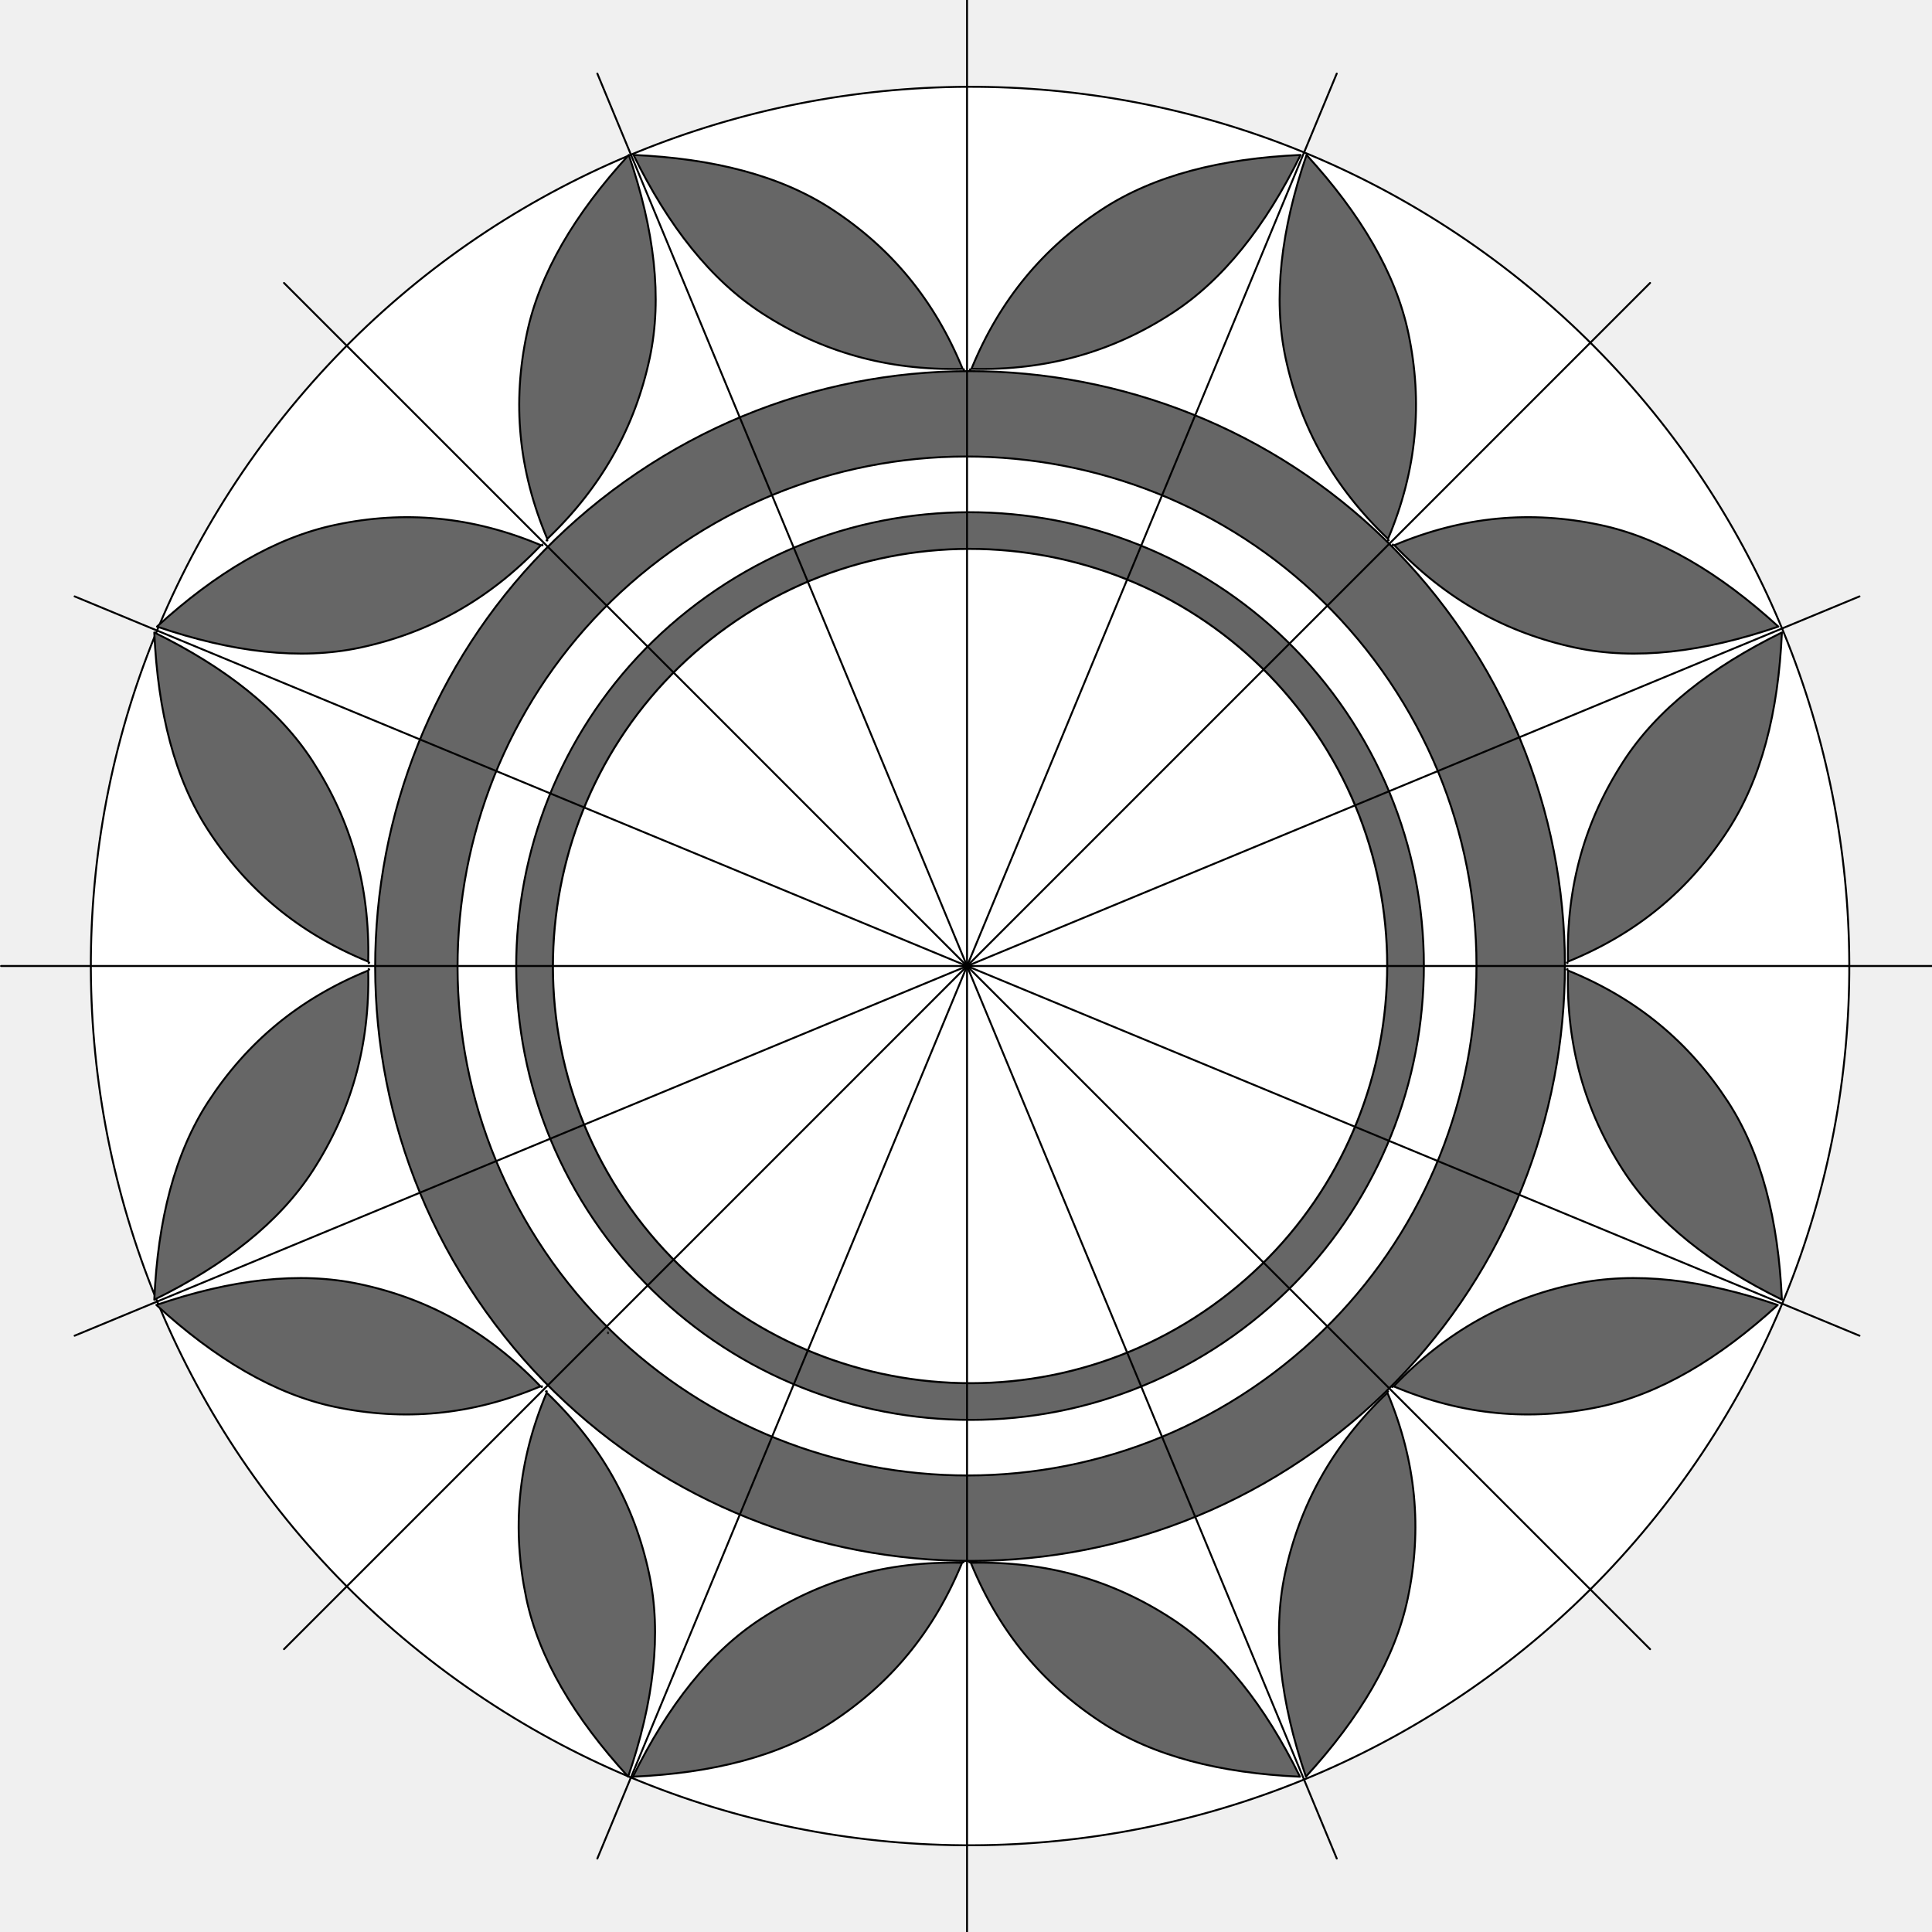
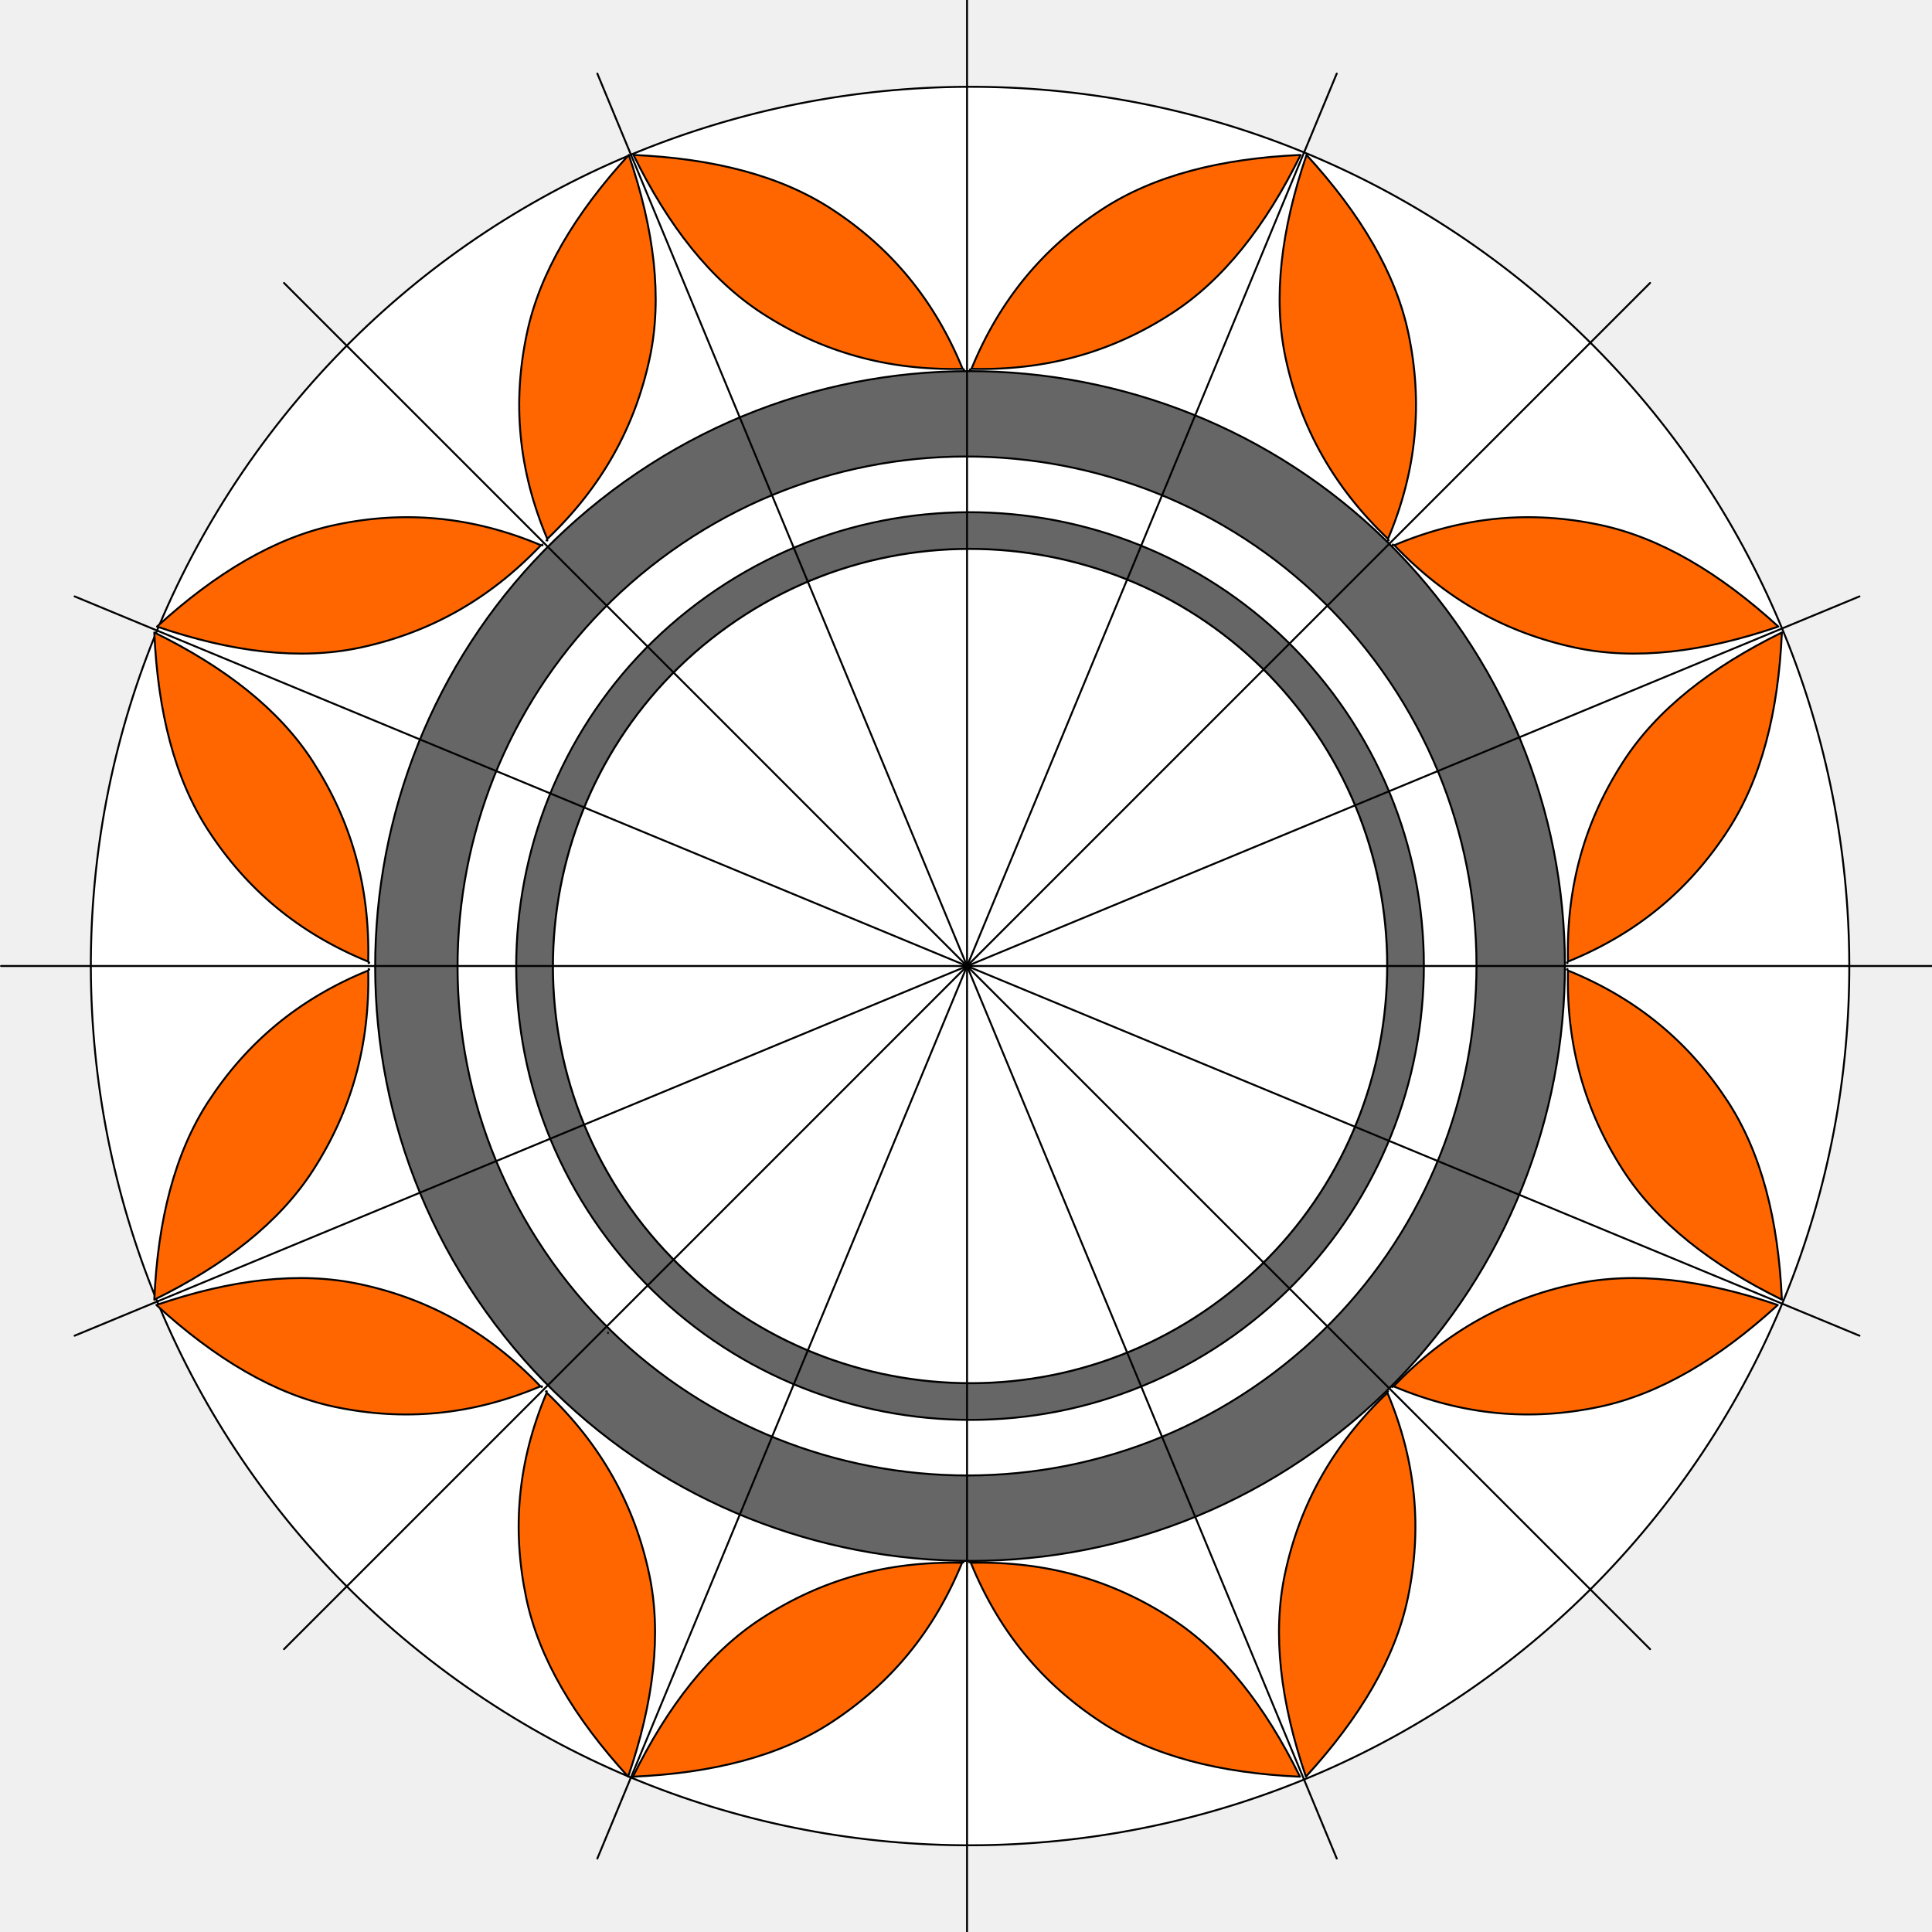
<svg xmlns="http://www.w3.org/2000/svg" version="1.1" id="Layer_1" x="0px" y="0px" viewBox="0 0 500 500" style="enable-background:new 0 0 500 500;" xml:space="preserve">
  <style type="text/css">
	.st0{fill-rule:evenodd;clip-rule:evenodd;fill:#FFFFFF;stroke:#000000;stroke-width:0.5;stroke-miterlimit:10;}
	.st1{fill-rule:evenodd;clip-rule:evenodd;fill:#666666;stroke:#000000;stroke-width:0.5;stroke-miterlimit:10;}
- 	
+ 
		.st2{fill-rule:evenodd;clip-rule:evenodd;fill:none;stroke:#171717;stroke-width:0.5;stroke-linecap:round;stroke-linejoin:round;stroke-miterlimit:10;}
	.st3{fill-rule:evenodd;clip-rule:evenodd;fill:#FFFFFF;stroke:#000000;stroke-width:0.52;stroke-miterlimit:10;}
- 	
- 		.st4{fill-rule:evenodd;clip-rule:evenodd;fill:#666666;stroke:#010101;stroke-width:0.5;stroke-linecap:round;stroke-linejoin:round;stroke-miterlimit:10;}
- 	
+ 
+ 		.st4{fill-rule:evenodd;clip-rule:evenodd;fill:#FF6600;stroke:#010101;stroke-width:0.5;stroke-linecap:round;stroke-linejoin:round;stroke-miterlimit:10;}
+ 
		.st5{fill-rule:evenodd;clip-rule:evenodd;fill:none;stroke:#010101;stroke-width:0.5;stroke-linecap:round;stroke-linejoin:round;stroke-miterlimit:10;}
</style>
  <g>
    <path class="st0" d="M71.58,110.09c77.24-99.05,220.3-116.8,319.39-39.56c99.05,77.24,116.8,220.33,39.56,319.39   c-77.24,99.09-220.3,116.8-319.39,39.56C12.09,352.27-5.66,209.17,71.58,110.09z" />
    <path class="st1" d="M161.65,124.65c69.2-49.34,165.42-33.23,214.75,35.97c49.34,69.17,33.23,165.38-35.94,214.75   c-69.2,49.34-165.42,33.23-214.75-35.97C76.34,270.21,92.48,173.99,161.65,124.65z" />
    <line class="st2" x1="157.36" y1="345.02" x2="157.33" y2="344.86" />
    <path class="st0" d="M173.69,142.65c59.27-42.28,141.68-28.47,183.92,30.8c42.28,59.24,28.47,141.65-30.8,183.92   c-59.24,42.24-141.65,28.44-183.92-30.8C100.65,267.31,114.46,184.9,173.69,142.65z" />
    <path class="st1" d="M182.87,154.38c52.77-37.64,126.17-25.35,163.81,27.43s25.35,126.2-27.43,163.84S193.08,371,155.41,318.19   C117.77,265.42,130.06,192.02,182.87,154.38z" />
    <path class="st3" d="M188.38,162.11c48.52-34.62,115.98-23.3,150.57,25.22c34.62,48.52,23.3,115.98-25.22,150.6   c-48.52,34.58-115.98,23.3-150.57-25.22C128.55,264.19,139.83,196.69,188.38,162.11z" />
    <g>
      <path class="st4" d="M249.39,95.78l0.09-0.19l-0.13,0.03L249.39,95.78z M215.21,54.1c-13.3-8.67-30.58-13.08-51.26-14    c9.02,18.44,19.99,32.35,33.29,40.98c15.32,9.93,32.28,14.85,51.89,14.38C241.79,77.52,230.5,64.06,215.21,54.1z" />
      <path class="st4" d="M251.15,95.78l-0.13-0.19l0.16,0.03L251.15,95.78z M285.33,54.1c13.3-8.67,30.58-13.08,51.26-14    c-9.05,18.44-19.99,32.35-33.32,40.98c-15.29,9.93-32.25,14.85-51.86,14.38C258.75,77.52,270.04,64.06,285.33,54.1z" />
    </g>
    <g>
      <path class="st4" d="M140.4,141.14l-0.03-0.22l-0.09,0.13L140.4,141.14z M86.78,135.84c-15.54,3.28-30.86,12.36-46.15,26.32    c19.42,6.65,37.01,8.76,52.55,5.45c17.81-3.81,33.32-12.33,46.82-26.51C122.12,133.58,104.62,132.06,86.78,135.84z" />
      <path class="st4" d="M141.66,139.88l-0.22-0.03l0.13-0.09L141.66,139.88z M136.37,86.25c3.28-15.54,12.36-30.86,26.36-46.15    c6.62,19.42,8.73,37.01,5.42,52.55c-3.81,17.81-12.33,33.32-26.51,46.82C134.1,121.6,132.58,104.1,136.37,86.25z" />
    </g>
    <g>
      <path class="st4" d="M360.45,141.14l0.03-0.22l0.09,0.13L360.45,141.14z M414.05,135.84c15.54,3.28,30.9,12.36,46.19,26.32    c-19.45,6.65-37.01,8.76-52.55,5.45c-17.84-3.81-33.32-12.33-46.85-26.51C378.71,133.58,396.2,132.06,414.05,135.84z" />
      <path class="st4" d="M359.19,139.88l0.22-0.03l-0.13-0.09L359.19,139.88z M364.49,86.25c-3.28-15.54-12.36-30.86-26.36-46.15    c-6.62,19.42-8.73,37.01-5.42,52.55c3.81,17.81,12.33,33.32,26.51,46.82C366.73,121.6,368.24,104.1,364.49,86.25z" />
    </g>
    <g>
      <path class="st4" d="M95.57,250.91l-0.16-0.13v0.16L95.57,250.91z M53.93,285.06c-8.67,13.3-13.08,30.58-14,51.29    c18.41-9.05,32.35-20.02,40.98-33.32c9.9-15.32,14.85-32.28,14.38-51.86C77.32,258.48,63.89,269.8,53.93,285.06z" />
      <path class="st4" d="M95.57,249.12l-0.16,0.13v-0.16L95.57,249.12z M53.93,214.94c-8.67-13.3-13.08-30.55-14-51.26    c18.41,9.05,32.35,19.99,40.98,33.32c9.9,15.29,14.85,32.25,14.38,51.86C77.32,241.55,63.89,230.23,53.93,214.94z" />
    </g>
    <g>
      <path class="st4" d="M405.5,250.91l0.16-0.13v0.16L405.5,250.91z M447.15,285.06c8.67,13.3,13.08,30.58,14,51.29    c-18.41-9.05-32.35-20.02-40.98-33.32c-9.93-15.32-14.85-32.28-14.38-51.86C423.76,258.48,437.19,269.8,447.15,285.06z" />
      <path class="st4" d="M405.5,249.12l0.16,0.13v-0.16L405.5,249.12z M447.15,214.94c8.67-13.3,13.08-30.55,14-51.26    c-18.41,9.05-32.35,19.99-40.98,33.32c-9.93,15.29-14.85,32.25-14.38,51.86C423.76,241.55,437.19,230.23,447.15,214.94z" />
    </g>
    <g>
      <path class="st4" d="M249.23,404.16l0.13,0.16h-0.16L249.23,404.16z M215.06,445.81c-13.3,8.67-30.58,13.08-51.26,14    c9.05-18.41,19.99-32.35,33.32-40.98c15.29-9.93,32.25-14.85,51.86-14.38C241.63,422.41,230.35,435.84,215.06,445.81z" />
      <path class="st4" d="M250.99,404.16l-0.13,0.16h0.16L250.99,404.16z M285.17,445.81c13.3,8.67,30.58,13.08,51.26,14    c-9.05-18.41-19.99-32.35-33.32-40.98c-15.29-9.93-32.25-14.85-51.86-14.38C258.59,422.41,269.88,435.84,285.17,445.81z" />
    </g>
    <g>
      <path class="st4" d="M140.24,358.76l-0.03,0.22l-0.09-0.13L140.24,358.76z M86.62,364.09c-15.51-3.28-30.86-12.36-46.15-26.36    c19.42-6.65,37.01-8.73,52.55-5.42c17.81,3.78,33.32,12.3,46.85,26.48C121.96,366.33,104.46,367.84,86.62,364.09z" />
      <path class="st4" d="M141.51,360.06l-0.22,0.03l0.13,0.09L141.51,360.06z M136.21,413.65c3.28,15.54,12.36,30.86,26.36,46.15    c6.62-19.42,8.73-37.01,5.42-52.52c-3.81-17.84-12.33-33.32-26.51-46.85C133.94,378.31,132.46,395.81,136.21,413.65z" />
    </g>
    <g>
      <path class="st4" d="M360.29,358.76l0.03,0.22l0.09-0.13L360.29,358.76z M413.89,364.09c15.54-3.28,30.9-12.36,46.19-26.36    c-19.42-6.65-37.01-8.73-52.55-5.42c-17.84,3.78-33.32,12.3-46.85,26.48C378.58,366.33,396.08,367.84,413.89,364.09z" />
      <path class="st4" d="M359.03,360.06l0.22,0.03l-0.13,0.09L359.03,360.06z M364.33,413.65c-3.28,15.54-12.36,30.86-26.36,46.15    c-6.62-19.42-8.73-37.01-5.42-52.52c3.81-17.84,12.33-33.32,26.51-46.85C366.57,378.31,368.08,395.81,364.33,413.65z" />
    </g>
    <g>
      <line class="st5" x1="250.27" y1="0" x2="250.27" y2="500" />
      <line class="st5" x1="0.27" y1="250" x2="500.27" y2="250" />
      <line class="st5" x1="73.5" y1="426.8" x2="427.04" y2="73.23" />
      <line class="st5" x1="427.04" y1="426.8" x2="73.5" y2="73.23" />
      <g>
        <line class="st5" x1="154.59" y1="19.04" x2="345.95" y2="480.99" />
        <line class="st5" x1="19.31" y1="345.68" x2="481.23" y2="154.35" />
        <line class="st5" x1="154.59" y1="480.99" x2="345.95" y2="19.04" />
        <line class="st5" x1="481.23" y1="345.68" x2="19.31" y2="154.35" />
      </g>
    </g>
  </g>
</svg>
